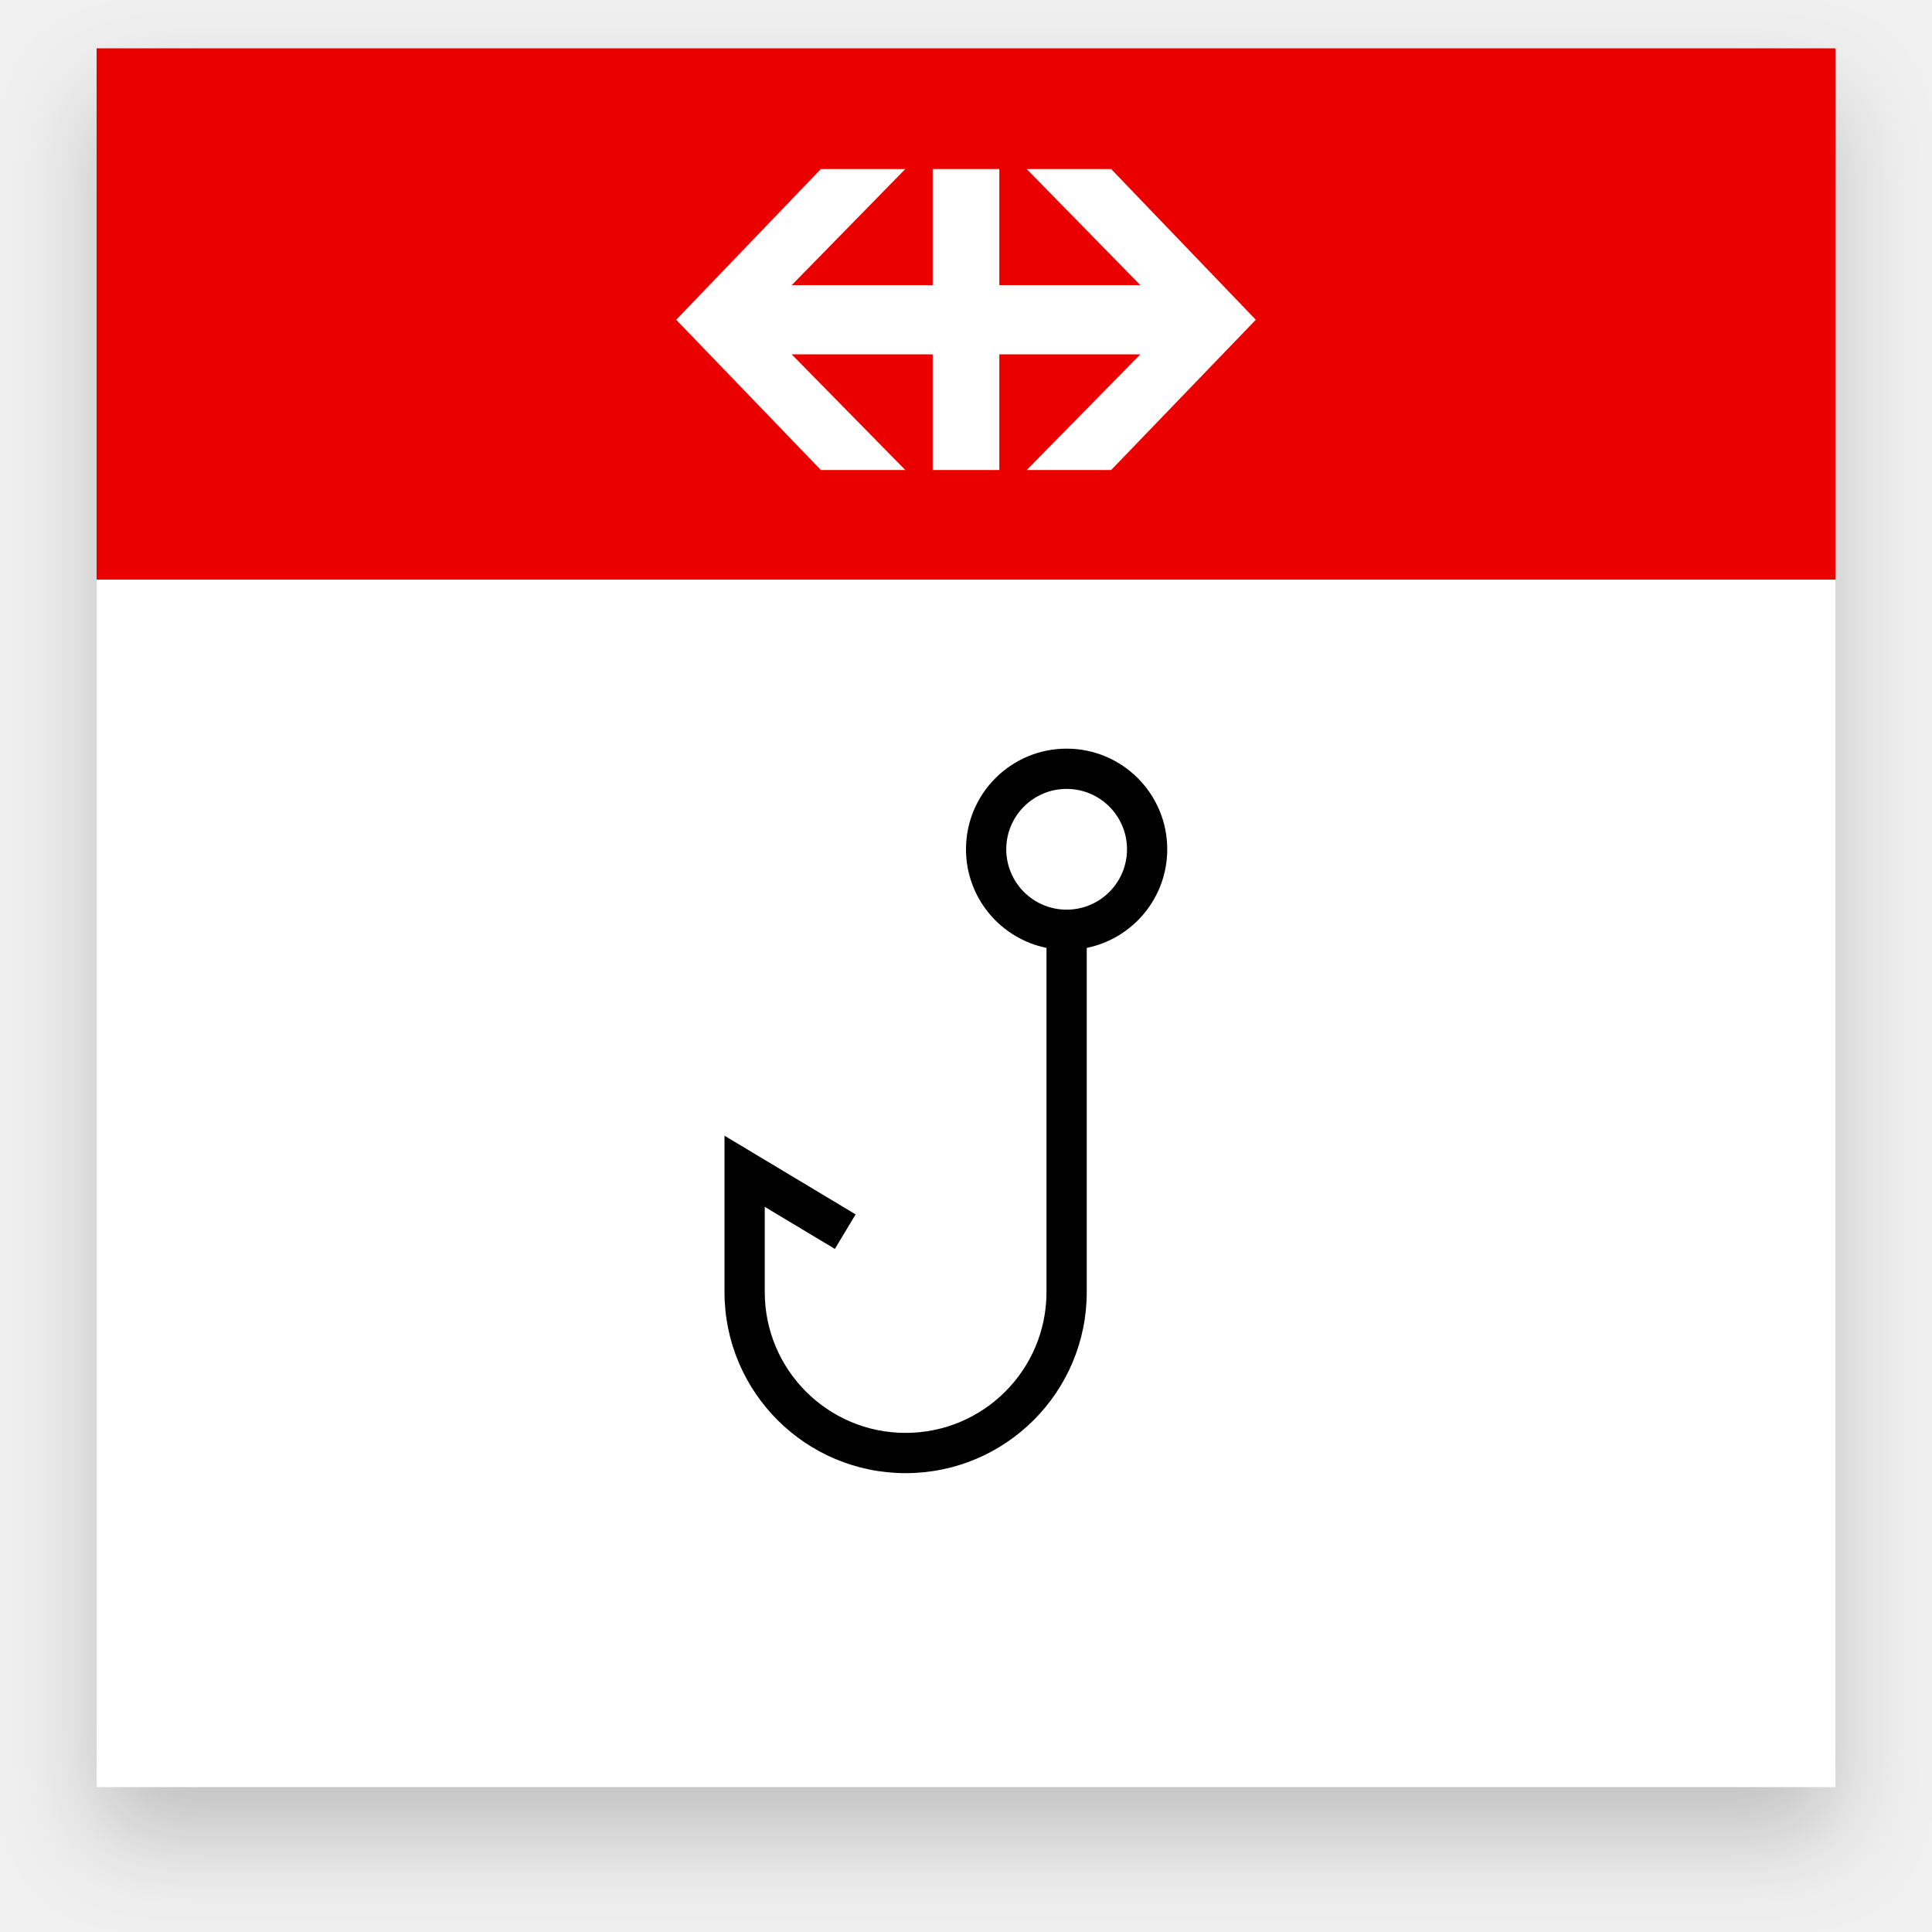
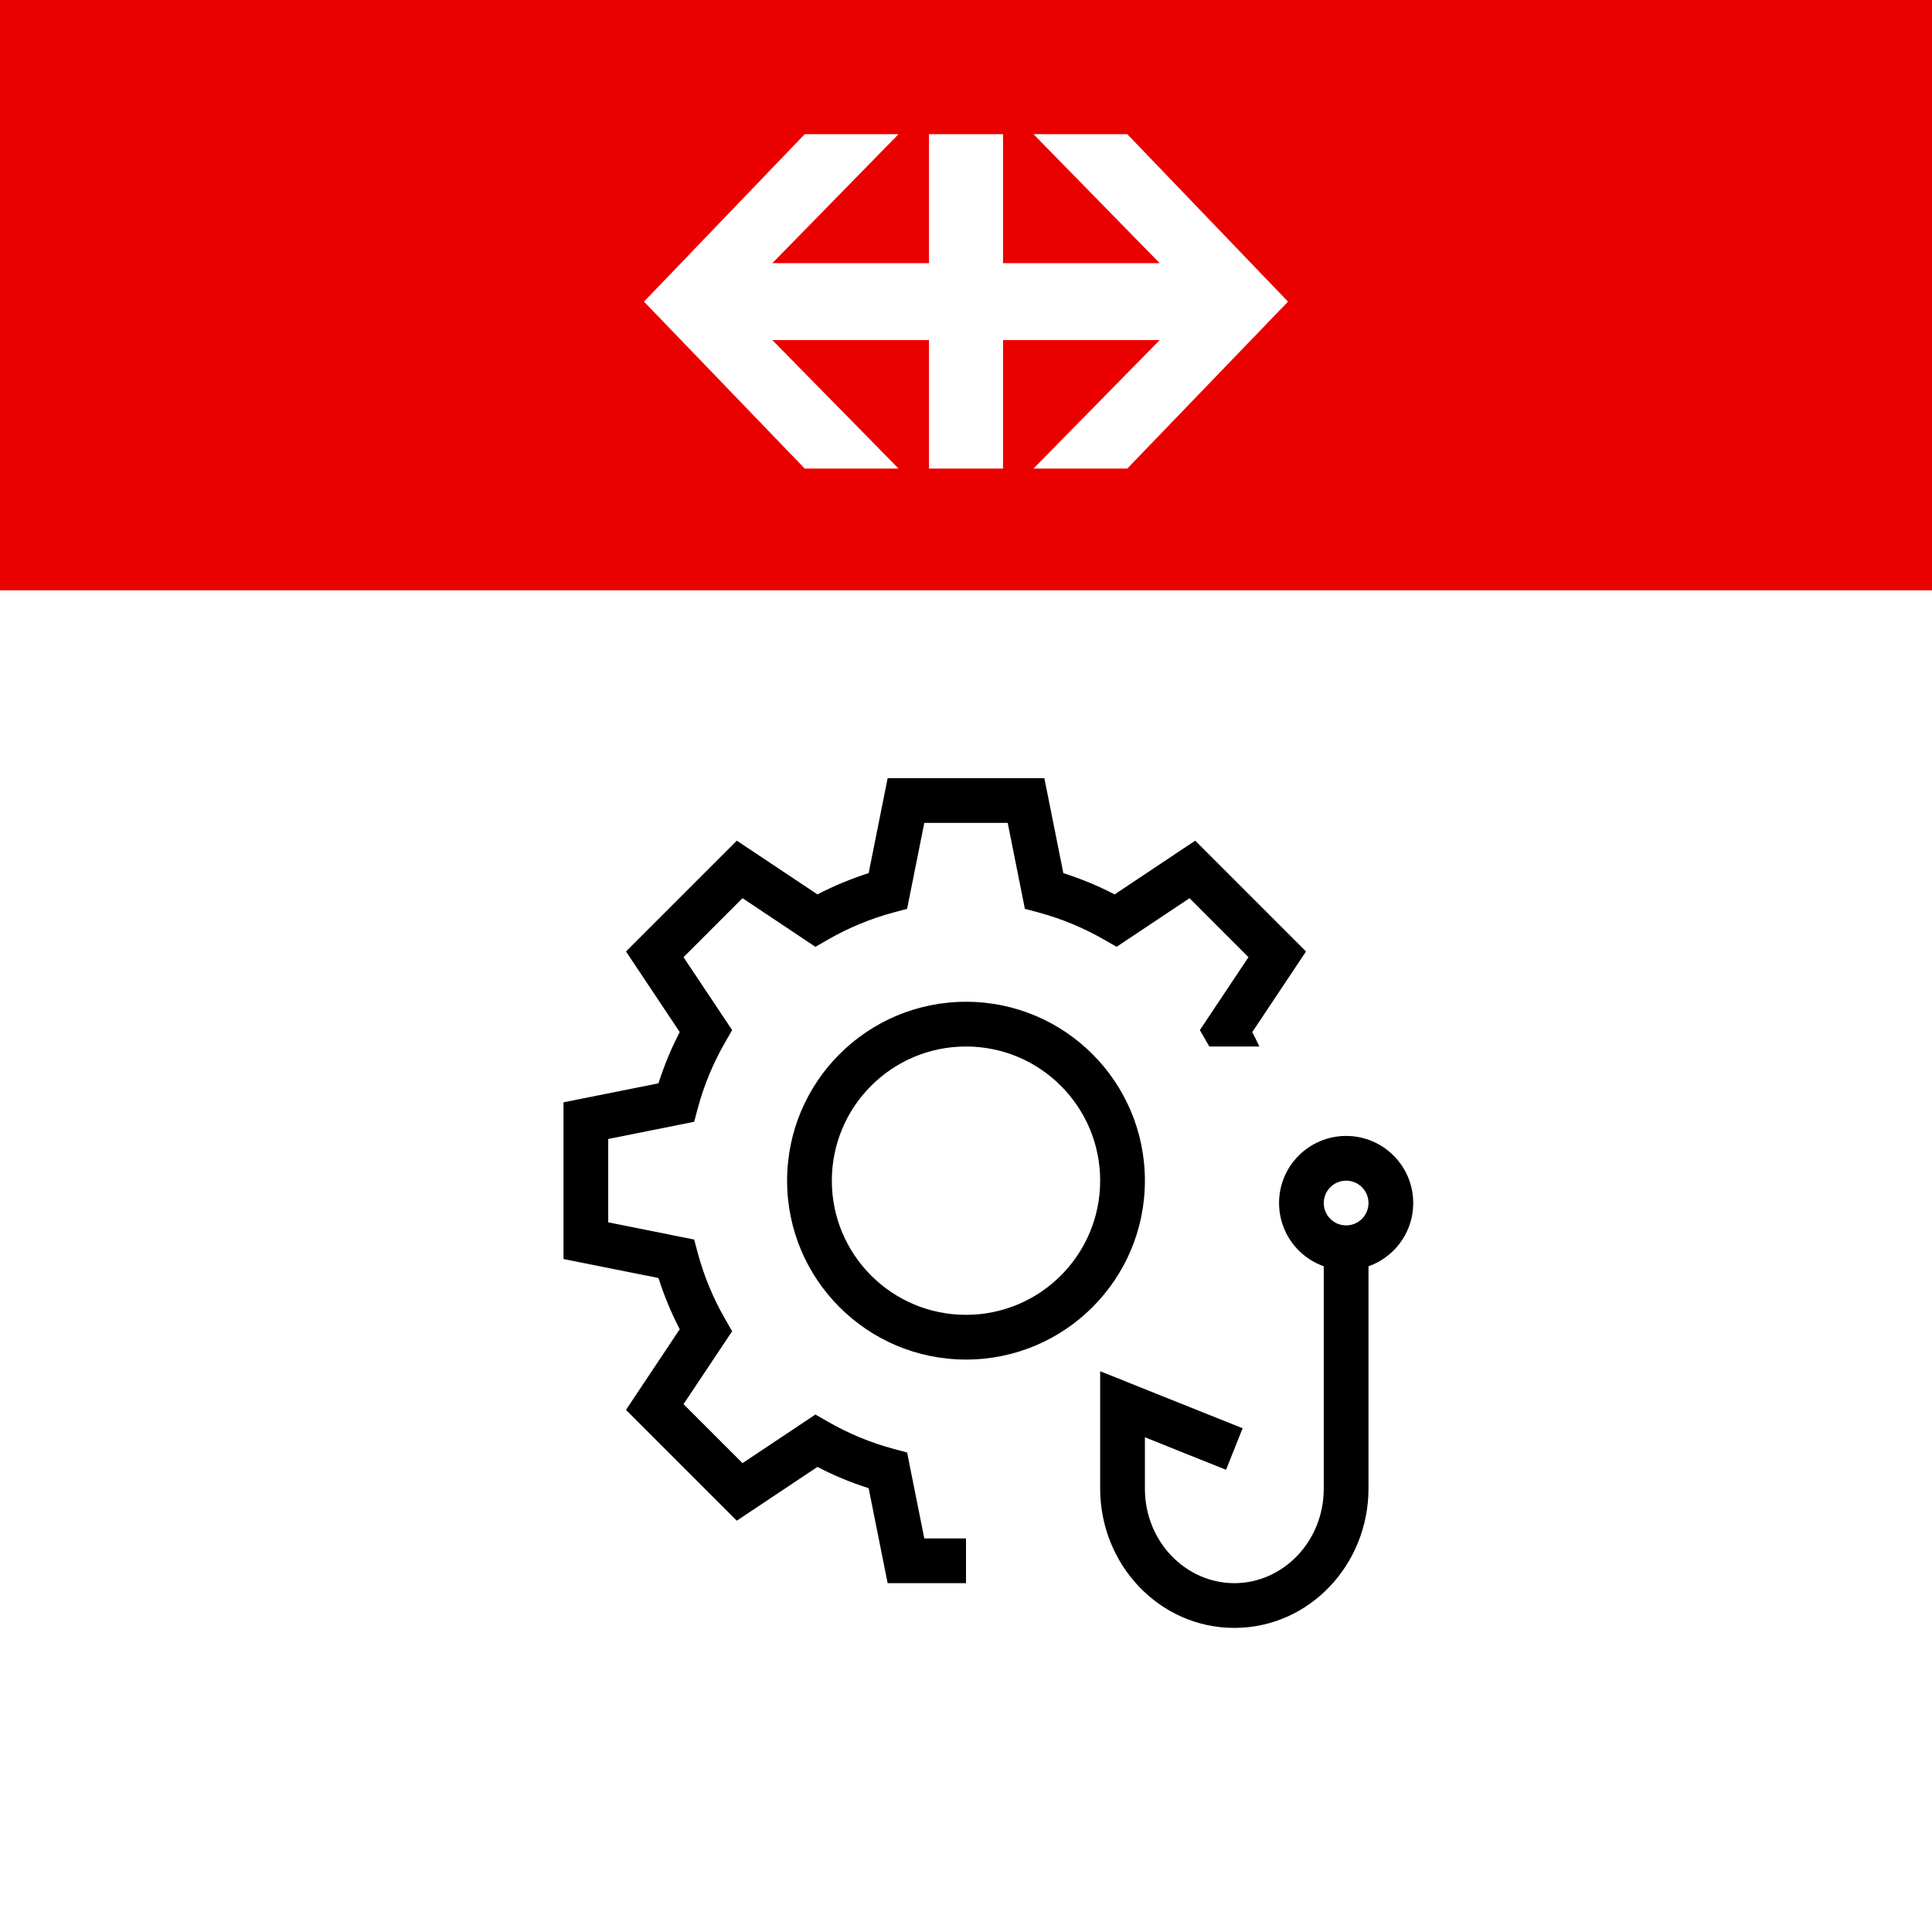
- <svg xmlns="http://www.w3.org/2000/svg" width="80" height="80" viewBox="0 0 80 80" fill="none">
-   <g filter="url(#filter0_d_1335_3753)">
-     <mask id="mask0_1335_3753" style="mask-type:luminance" maskUnits="userSpaceOnUse" x="4" y="2" width="72" height="72">
-       <rect x="4" y="2" width="72" height="72" fill="white" />
+ <svg xmlns="http://www.w3.org/2000/svg" width="72" height="72" viewBox="0 0 72 72" fill="none">
+   <g clip-path="url(#clip0_1553_1001)">
+     <rect width="72" height="72" fill="white" />
+     <mask id="mask0_1553_1001" style="mask-type:luminance" maskUnits="userSpaceOnUse" x="0" y="0" width="72" height="72">
+       <rect width="72" height="72" fill="white" />
    </mask>
-     <g mask="url(#mask0_1335_3753)">
-       <rect width="108" height="108" transform="translate(-14 -16)" fill="white" />
-       <rect width="40" height="40" transform="translate(20 26)" fill="white" />
-       <path fill-rule="evenodd" clip-rule="evenodd" d="M44.167 32.667C42.786 32.667 41.667 33.786 41.667 35.167C41.667 36.547 42.786 37.667 44.167 37.667C45.547 37.667 46.667 36.547 46.667 35.167C46.667 33.786 45.547 32.667 44.167 32.667ZM40 35.167C40 32.865 41.865 31 44.167 31C46.468 31 48.333 32.865 48.333 35.167C48.333 37.182 46.902 38.864 45 39.25V53.5C45 57.642 41.642 61 37.5 61C33.358 61 30 57.642 30 53.5V48.5V47.028L31.262 47.785L35.429 50.285L34.571 51.715L31.667 49.972V53.5C31.667 56.722 34.278 59.333 37.5 59.333C40.722 59.333 43.333 56.722 43.333 53.5V39.25C41.431 38.864 40 37.182 40 35.167Z" fill="black" />
-       <rect x="-14" y="-16" width="108" height="40" fill="#EB0000" />
-       <path fill-rule="evenodd" clip-rule="evenodd" d="M33.99 19.462H37.486L32.782 14.673H38.621V19.462H41.38V14.673H47.22L42.514 19.462H46.01L52 13.241L46.01 7H42.514L47.22 11.808H41.38V7H38.621V11.808H32.782L37.486 7H33.99L28 13.241L33.99 19.462Z" fill="white" />
+     <g mask="url(#mask0_1553_1001)">
+       <rect width="108" height="108" transform="translate(-18 -18)" fill="white" />
+       <path fill-rule="evenodd" clip-rule="evenodd" d="M50.167 44C49.706 44 49.333 44.373 49.333 44.833C49.333 45.294 49.706 45.667 50.167 45.667C50.627 45.667 51 45.294 51 44.833C51 44.373 50.627 44 50.167 44ZM47.667 44.833C47.667 43.453 48.786 42.333 50.167 42.333C51.547 42.333 52.667 43.453 52.667 44.833C52.667 46.214 51.547 47.333 50.167 47.333C48.786 47.333 47.667 46.214 47.667 44.833Z" fill="black" />
+       <path fill-rule="evenodd" clip-rule="evenodd" d="M51 46.5V55.474C51 58.306 48.797 60.667 46 60.667C43.203 60.667 41 58.306 41 55.474L41 51.102L46.309 53.226L45.691 54.774L42.667 53.564L42.667 55.474C42.667 57.457 44.194 59 46 59C47.806 59 49.333 57.457 49.333 55.474V46.5H51Z" fill="black" />
+       <path fill-rule="evenodd" clip-rule="evenodd" d="M36 39C33.239 39 31 41.239 31 44C31 46.761 33.239 49 36 49C38.761 49 41 46.761 41 44C41 41.239 38.761 39 36 39ZM29.333 44C29.333 40.318 32.318 37.333 36 37.333C39.682 37.333 42.667 40.318 42.667 44C42.667 47.682 39.682 50.667 36 50.667C32.318 50.667 29.333 47.682 29.333 44Z" fill="black" />
+       <path fill-rule="evenodd" clip-rule="evenodd" d="M33.763 29H33.08L32.946 29.67L32.372 32.54C31.709 32.75 31.07 33.016 30.463 33.332L28.027 31.708L27.458 31.329L26.975 31.812L23.812 34.975L23.329 35.458L23.708 36.027L25.332 38.463C25.015 39.07 24.75 39.709 24.54 40.372L21.67 40.946L21 41.08V41.763V46.237V46.92L21.67 47.054L24.54 47.628C24.75 48.291 25.015 48.929 25.332 49.537L23.708 51.973L23.329 52.542L23.812 53.025L26.975 56.188L27.458 56.671L28.027 56.292L30.462 54.668C31.07 54.984 31.709 55.25 32.372 55.46L32.946 58.33L33.08 59H33.763H36V57.333H34.446L33.907 54.639L33.806 54.131L33.306 53.997C32.432 53.762 31.604 53.416 30.837 52.973L30.388 52.715L29.958 53.002L27.671 54.527L25.473 52.329L26.998 50.042L27.285 49.611L27.027 49.163C26.584 48.396 26.238 47.568 26.003 46.694L25.869 46.194L25.361 46.093L22.667 45.554V42.446L25.361 41.907L25.869 41.806L26.003 41.306C26.238 40.432 26.584 39.604 27.027 38.837L27.285 38.389L26.998 37.958L25.473 35.671L27.671 33.473L29.958 34.998L30.388 35.285L30.837 35.027C31.604 34.584 32.432 34.238 33.306 34.003L33.806 33.869L33.907 33.361L34.446 30.667H37.554L38.093 33.361L38.194 33.869L38.694 34.003C39.568 34.238 40.397 34.584 41.163 35.027L41.612 35.285L42.042 34.998L44.33 33.473L46.527 35.671L45.002 37.958L44.715 38.389L44.973 38.837C45.005 38.891 45.035 38.945 45.066 39H46.931C46.848 38.818 46.76 38.639 46.668 38.463L48.292 36.027L48.671 35.458L48.188 34.975L45.025 31.812L44.542 31.329L43.973 31.708L41.538 33.332C40.93 33.016 40.291 32.75 39.628 32.54L39.054 29.67L38.92 29H38.237H33.763Z" fill="black" />
+       <rect x="-18" y="-18" width="108" height="40" fill="#EB0000" />
+       <path fill-rule="evenodd" clip-rule="evenodd" d="M29.99 17.462H33.486L28.782 12.673H34.621V17.462H37.38V12.673H43.22L38.514 17.462H42.01L48 11.241L42.01 5H38.514L43.22 9.808H37.38V5H34.621V9.808H28.782L33.486 5H29.99L24 11.241L29.99 17.462" fill="white" />
    </g>
  </g>
  <defs>
-     <filter id="filter0_d_1335_3753" x="0" y="0" width="80" height="80" filterUnits="userSpaceOnUse" color-interpolation-filters="sRGB">
-       <feFlood flood-opacity="0" result="BackgroundImageFix" />
-       <feColorMatrix in="SourceAlpha" type="matrix" values="0 0 0 0 0 0 0 0 0 0 0 0 0 0 0 0 0 0 127 0" result="hardAlpha" />
-       <feOffset dy="2" />
-       <feGaussianBlur stdDeviation="2" />
-       <feColorMatrix type="matrix" values="0 0 0 0 0 0 0 0 0 0 0 0 0 0 0 0 0 0 0.2 0" />
-       <feBlend mode="normal" in2="BackgroundImageFix" result="effect1_dropShadow_1335_3753" />
-       <feBlend mode="normal" in="SourceGraphic" in2="effect1_dropShadow_1335_3753" result="shape" />
-     </filter>
+     <clipPath id="clip0_1553_1001">
+       <rect width="72" height="72" fill="white" />
+     </clipPath>
  </defs>
</svg>
